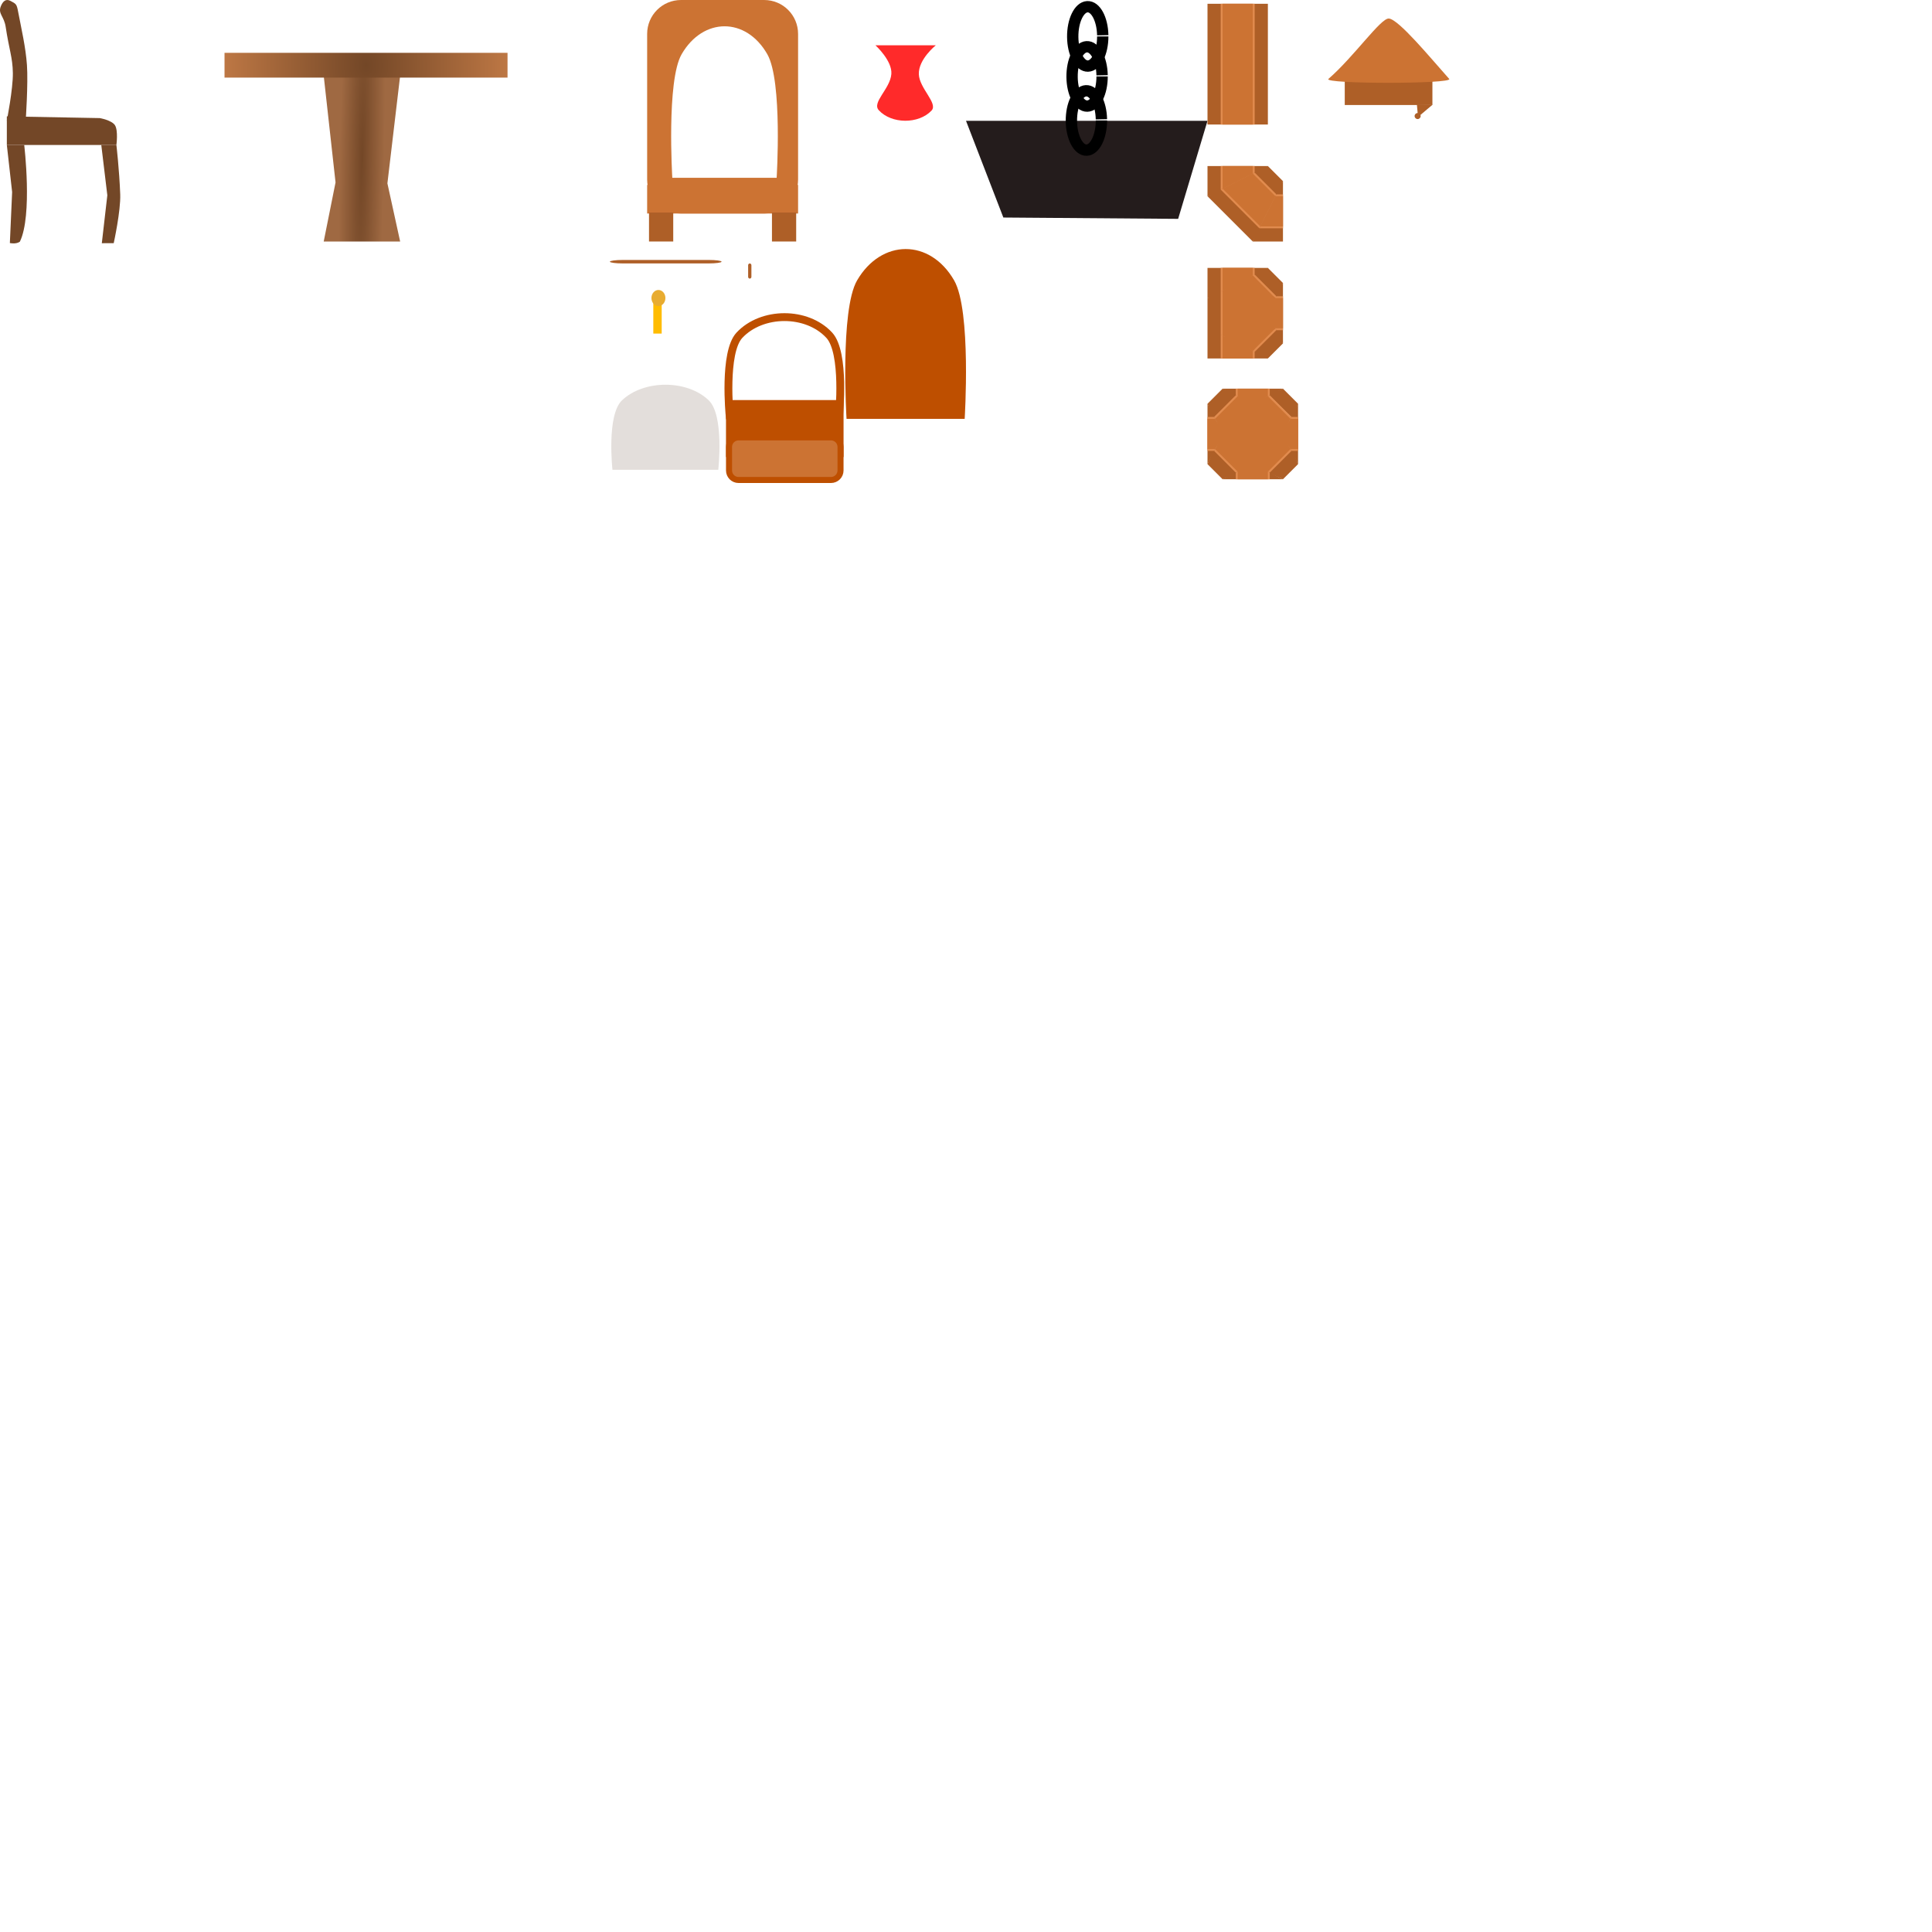
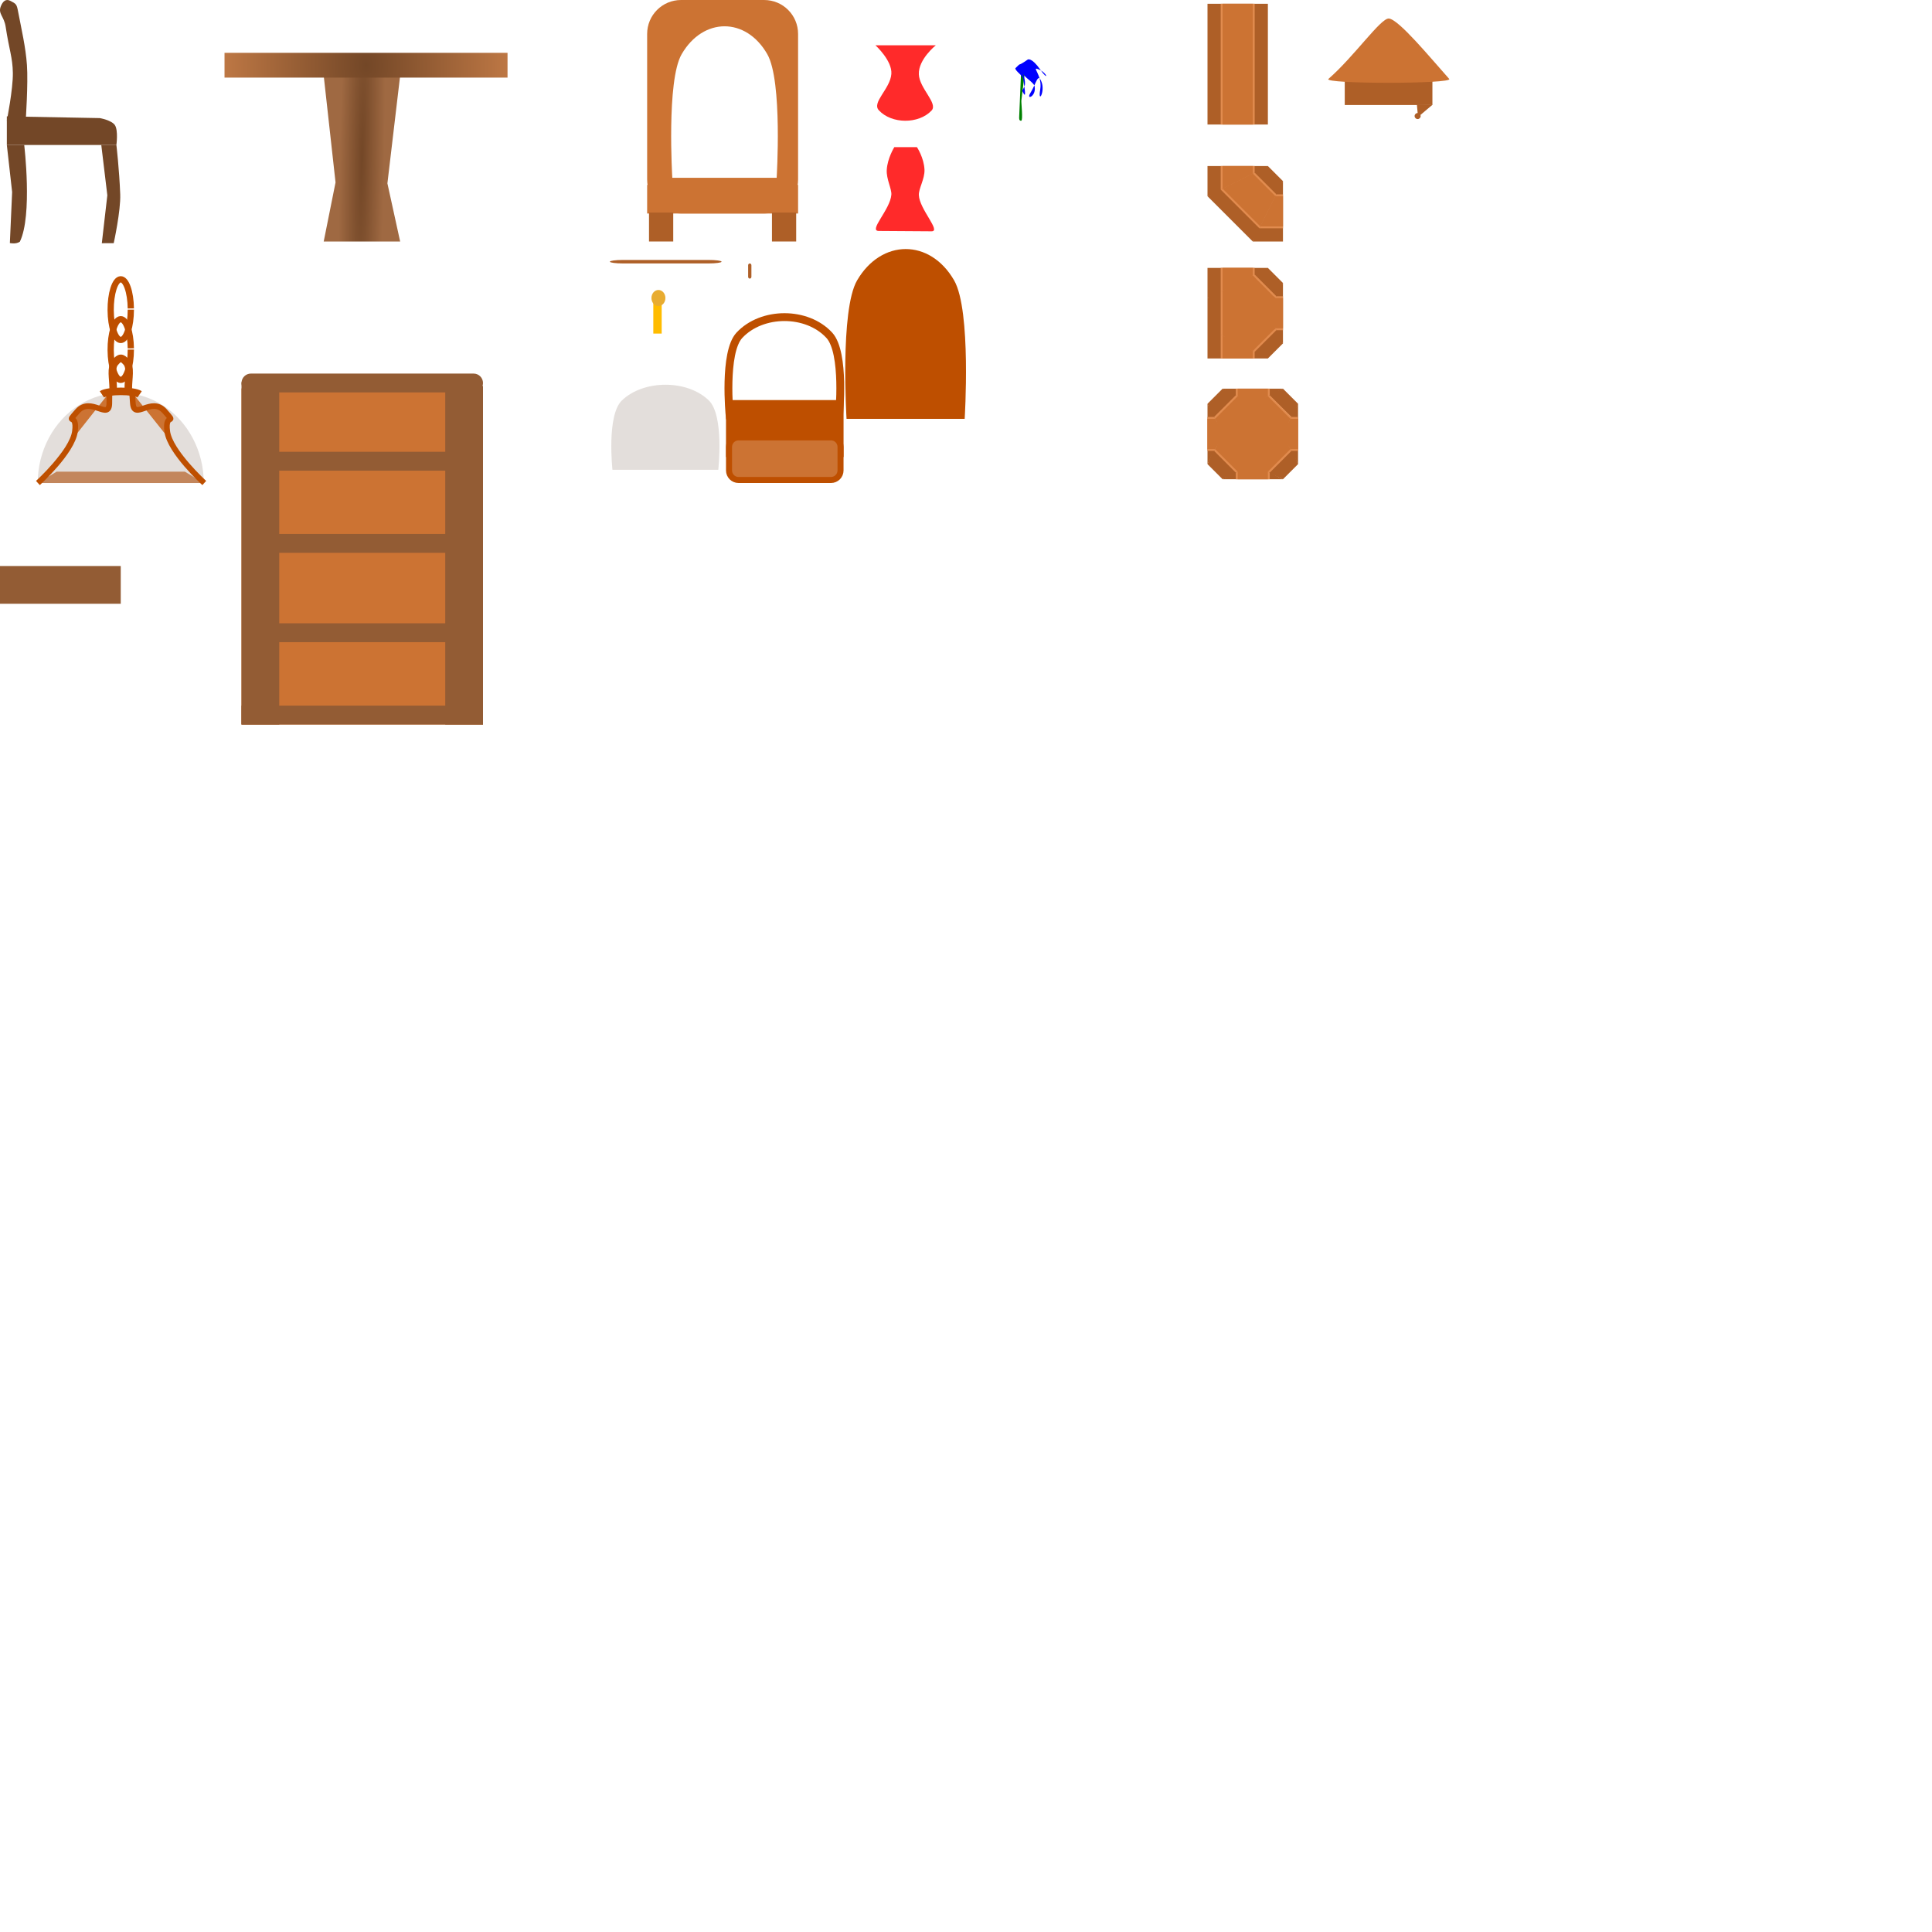
<svg xmlns="http://www.w3.org/2000/svg" xmlns:xlink="http://www.w3.org/1999/xlink" width="1024" height="1024" viewBox="0 0 1024 1024" id="svg2" version="1.1">
  <defs id="defs4">
    <linearGradient id="linearGradient4181">
      <stop style="stop-color:#734727;stop-opacity:1;" offset="0" id="stop4183" />
      <stop style="stop-color:#bd7744;stop-opacity:1" offset="1" id="stop4185" />
    </linearGradient>
    <linearGradient id="linearGradient4171">
      <stop style="stop-color:#734727;stop-opacity:1;" offset="0" id="stop4173" />
      <stop style="stop-color:#9f6942;stop-opacity:1" offset="1" id="stop4175" />
    </linearGradient>
    <radialGradient xlink:href="#linearGradient4171" id="radialGradient4179" cx="189.83" cy="84.423" fx="189.83" fy="84.423" r="20.257" gradientTransform="matrix(0.5810558,0.01163471,-0.1843596,9.207207,65.09216,-695.0842)" gradientUnits="userSpaceOnUse" />
    <radialGradient xlink:href="#linearGradient4181" id="radialGradient4187" cx="194" cy="34.928" fx="194" fy="34.928" r="75" gradientTransform="matrix(0.999832,-0.01832939,0.02666669,1.454615,-32.89882,-12.32283)" gradientUnits="userSpaceOnUse" />
    <filter style="color-interpolation-filters:sRGB" id="filter4321">
      <feColorMatrix values="0.469 0.83 0.47 0.05 0 0.469 0.83 0.47 0.05 0 0.469 0.83 0.47 0.05 0 0 0 0 1 0 " id="feColorMatrix4323" result="fbSourceGraphic" />
      <feColorMatrix result="fbSourceGraphicAlpha" in="fbSourceGraphic" values="0 0 0 -1 0 0 0 0 -1 0 0 0 0 -1 0 0 0 0 1 0" id="feColorMatrix4325" />
      <feColorMatrix id="feColorMatrix4327" values="0.47 0.83 0.47 0.05 0 0.47 0.83 0.47 0.05 0 0.47 0.83 0.47 0.05 0 0 0 0 1 0 " in="fbSourceGraphic" />
    </filter>
    <pattern patternUnits="userSpaceOnUse" width="32" height="61.56" patternTransform="translate(641.5886,95.128)" id="pattern3685">
      <g transform="matrix(-0.7071068,-2.176485,0.7071068,-2.176485,434.8326,1773.868)" id="g3665">
        <path id="rect4136-3-3-6" d="m 409.918,556.303 17.714,0 0,20 -17.714,0 z" style="fill:#cc7333;fill-opacity:1;stroke:none;stroke-opacity:1" transform="matrix(0.7071068,-0.7071068,0.7071068,0.7071068,0,0)" />
        <path id="rect4136-5-5-75" d="m 406.375,556.303 3.543,0 0,20 -3.543,0 z" style="fill:#d98245;fill-opacity:1;stroke:none;stroke-opacity:1" transform="matrix(0.7071068,-0.7071068,0.7071068,0.7071068,0,0)" />
        <path id="rect4136-3-9-7-1" d="m 405.49,556.303 0.886,0 0,20 -0.886,0 z" style="fill:#cc7333;fill-opacity:1;stroke:none;stroke-opacity:1" transform="matrix(0.7071068,-0.7071068,0.7071068,0.7071068,0,0)" />
        <path id="rect4136-5-8-2-3" d="m 403.718,556.303 1.771,0 0,20 -1.771,0 z" style="fill:#e18b4e;fill-opacity:1;stroke:none;stroke-opacity:1" transform="matrix(0.7071068,-0.7071068,0.7071068,0.7071068,0,0)" />
        <path id="rect4136-3-9-0-3-9" d="m 402.833,556.303 0.886,0 0,20 -0.886,0 z" style="fill:#cc7333;fill-opacity:1;stroke:none;stroke-opacity:1" transform="matrix(0.7071068,-0.7071068,0.7071068,0.7071068,0,0)" />
        <path id="rect4136-5-30-4-0" d="m -431.29,556.303 3.543,0 0,20 -3.543,0 z" style="fill:#d98245;fill-opacity:1;stroke:none;stroke-opacity:1" transform="matrix(-0.7071068,0.7071068,0.7071068,0.7071068,0,0)" />
        <path id="rect4136-3-9-00-4-7" d="m -432.175,556.303 0.886,0 0,20 -0.886,0 z" style="fill:#cc7333;fill-opacity:1;stroke:none;stroke-opacity:1" transform="matrix(-0.7071068,0.7071068,0.7071068,0.7071068,0,0)" />
        <path id="rect4136-5-8-8-0-5" d="m -433.947,556.303 1.771,0 0,20 -1.771,0 z" style="fill:#e18b4e;fill-opacity:1;stroke:none;stroke-opacity:1" transform="matrix(-0.7071068,0.7071068,0.7071068,0.7071068,0,0)" />
        <path id="rect4136-3-9-0-5-2-0" d="m -434.833,556.303 0.886,0 0,20 -0.886,0 z" style="fill:#cc7333;fill-opacity:1;stroke:none;stroke-opacity:1" transform="matrix(-0.7071068,0.7071068,0.7071068,0.7071068,0,0)" />
      </g>
    </pattern>
    <clipPath clipPathUnits="userSpaceOnUse" id="clipPath3507">
      <rect style="fill:#666666;stroke:none" id="rect3509" width="1586" height="1586" x="1341.551" y="-394.236" />
    </clipPath>
  </defs>
  <g id="layer1" transform="translate(0,-28.36216)">
    <rect style="fill:#cc7333;fill-opacity:1;stroke:none;stroke-opacity:1" id="rect4153-5" width="80" height="15.163" x="343" y="126.362" />
    <rect style="opacity:1;fill:#ae5f27;fill-opacity:1;stroke:none;stroke-width:4;stroke-opacity:1" id="rect4393" width="46.459" height="15.864" x="712.748" y="68.158" />
    <path style="fill:#734727;fill-opacity:1;stroke:none;stroke-opacity:1" d="M 0.407,31.762 C 1.48,29.026 3.123,27.591 5.451,28.787 c 3.191,1.639 3.402,1.798 4.166,5.836 1.767,9.342 3.991,18.644 4.665,28.187 0.693,9.81 -0.661,29.523 -0.661,29.523 l -10.011,0 c 0,0 3.323,-16.758 3.204,-25.278 C 6.698,58.769 4.816,54.694 3.011,42.607 2.162,36.925 -1.14,35.7 0.407,31.762 Z" id="rect4136" />
    <path style="fill:#734727;fill-opacity:1;stroke:none;stroke-opacity:1" d="m 3.626,90.035 49.256,0.92 c 0,0 6.332,1.098 8.047,3.781 1.805,2.825 0.763,10.473 0.763,10.473 l -58.066,0 z" id="rect4138" />
    <path style="fill:#734727;fill-opacity:1;stroke:none;stroke-opacity:1" d="m 3.626,105.208 9.21,0 c 0,0 4.48,37.299 -2.309,51.263 -2.159,1.465 -5.3,0.707 -5.3,0.707 l 1.201,-27.033 z" id="rect4140" />
    <path style="fill:#734727;fill-opacity:1;stroke:none;stroke-opacity:1" d="m 53.683,105.208 8.009,0 c 0,0 1.522,12.875 2.028,26.147 0.331,8.675 -3.442,25.88 -3.442,25.88 l -6.313,0.035 2.922,-25.394 z" id="rect4142" />
    <path style="fill:#ff2a2a;fill-opacity:1;stroke:none;stroke-opacity:1" d="m 464,52.362 32,0 c 0,0 -9.311,7.442 -8.996,15.38 0.297,7.505 10.329,15.414 6.734,19.225 -6.851,7.263 -21.195,7.184 -27.959,-0.186 -3.833,-4.176 6.069,-11.314 6.658,-19.223 C 472.963,60.493 464,52.362 464,52.362 Z" id="rect4187" />
-     <path style="fill:#241c1c;fill-opacity:1;stroke:none;stroke-opacity:1" d="m 512,92.383 128,0 -15.556,51.979 -92.645,-0.707 z" id="rect4206" />
-     <path style="fill:none;fill-opacity:1;stroke:#000000;stroke-width:6;stroke-opacity:1" id="path4226" d="m 583.778,92.203 a 7.958,15.737 0 0 1 -7.881,15.736 7.958,15.737 0 0 1 -8.034,-15.43 7.958,15.737 0 0 1 7.725,-16.036 7.958,15.737 0 0 1 8.184,15.118" />
-     <path style="fill:none;fill-opacity:1;stroke:#000000;stroke-width:6;stroke-opacity:1" id="path4226-5" d="m 584.139,68.868 a 7.958,15.737 0 0 1 -7.881,15.736 7.958,15.737 0 0 1 -8.034,-15.43 7.958,15.737 0 0 1 7.725,-16.036 7.958,15.737 0 0 1 8.184,15.118" />
-     <path style="fill:none;fill-opacity:1;stroke:#000000;stroke-width:6;stroke-opacity:1" id="path4226-6" d="m 584.485,47.655 a 7.958,15.737 0 0 1 -7.881,15.736 7.958,15.737 0 0 1 -8.034,-15.43 7.958,15.737 0 0 1 7.725,-16.036 7.958,15.737 0 0 1 8.184,15.118" />
+     <path style="fill:#be4f00;fill-opacity:1;stroke:none;stroke-opacity:1" d="m 30,278.362 68,0 10,6 -88,0 z" id="rect4206" />
+     <path transform="scale(1,-1)" style="fill:#000000;fill-opacity:0;stroke:#be4f00;stroke-width:4;stroke-opacity:1" d="m 68,-234.362 c 0,5.659 1.488,11.22 -1,14.017 -2.488,2.797 -3.54,2.738 -6,-0.155 -2.46,-2.893 -1.056,-8.205 -1,-13.862" id="path4226" />
+     <path style="fill:#000000;fill-opacity:0;stroke:#be4f00;stroke-width:3.313;stroke-opacity:1" id="path4226-5" d="m 69.343,213.625 a 5.343,16.08 0 0 1 -5.291,16.079 5.343,16.08 0 0 1 -5.394,-15.767 5.343,16.08 0 0 1 5.187,-16.386 5.343,16.08 0 0 1 5.495,15.448" />
    <g id="g4225" transform="translate(32,28)">
      <path id="rect4150" d="m 139.572,40.483 40.514,0 -6.752,57.071 6.752,30.808 -40.514,0 6.27,-31.313 z" style="fill:url(#radialGradient4179);fill-opacity:1;stroke:none;stroke-opacity:1" />
      <rect y="28.362" x="87" height="13.131" width="150" id="rect4148" style="fill:url(#radialGradient4187);fill-opacity:1;stroke:none;stroke-opacity:1" />
    </g>
    <path style="fill:#cc7333;fill-opacity:1;fill-rule:evenodd;stroke:none;stroke-width:1px;stroke-linecap:butt;stroke-linejoin:miter;stroke-opacity:1" d="m 704.105,70.184 c -3.174,2.762 66.443,2.739 64,0 -10.041,-11.258 -26.815,-31.646 -32,-32 -4.292,-0.293 -18.397,20.164 -32,32 z" id="path4257" />
    <g id="g5893" transform="translate(0,1.999999)">
      <rect transform="scale(-1,1)" y="28.362" x="-672" height="64" width="32" id="rect4136-3-9-0-5" style="fill:#ae5f27;fill-opacity:1;stroke:none;stroke-opacity:1" />
      <rect transform="scale(-1,1)" y="28.362" x="-665" height="64" width="18" id="rect4136-3-9-00" style="fill:#e18b4e;fill-opacity:1;stroke:none;stroke-opacity:1" />
      <rect transform="scale(-1,1)" y="28.362" x="-664" height="64" width="16" id="rect4136-3-8" style="fill:#cc7333;fill-opacity:1;stroke:none;stroke-opacity:1" />
    </g>
    <g id="g6236">
      <path id="rect4136-3-9-0-5-5" d="m -672,116.362 32,0 0,16 -23.711,-7.323 z" style="fill:#ae5f27;fill-opacity:1;stroke:none;stroke-opacity:1" transform="scale(-1,1)" />
      <path id="rect4136-3-9-00-7" d="m -665,116.362 18,0 0,12.5 -11.272,-1.812 L -665,119.862 Z" style="fill:#e18b4e;fill-opacity:1;stroke:none;stroke-opacity:1" transform="scale(-1,1)" />
      <path id="rect4136-3-8-82" d="m -664,116.362 16,0 0,12 -8.997,-1.737 L -664,120.362 Z" style="fill:#cc7333;fill-opacity:1;stroke:none;stroke-opacity:1" transform="scale(-1,1)" />
      <path id="rect4136-3-9-0-5-5-2" d="m 680,124.362 0,32 -16,0 6.066,-19.215 z" style="fill:#ae5f27;fill-opacity:1;stroke:none;stroke-opacity:1" />
      <path id="rect4136-3-9-00-7-2" d="m 680,131.362 0,18 -12.5,-1e-5 2.566,-12.71 6.434,-5.29 z" style="fill:#e18b4e;fill-opacity:1;stroke:none;stroke-opacity:1" />
      <path id="rect4136-3-8-82-0" d="m 680,132.362 0,16 -12,0 2.265,-10.124 L 676,132.362 Z" style="fill:#cc7333;fill-opacity:1;stroke:none;stroke-opacity:1" />
      <path id="rect4136-3-9-0-5-1" d="m -672,116.362 32,16 -24,24 -16,-32 z" style="fill:#ae5f27;fill-opacity:1;stroke:none;stroke-opacity:1" transform="scale(-1,1)" />
      <path id="rect4136-3-9-00-8" d="m -676.5,131.362 11.5,-11.5 18,9 -20.5,20.5 z" style="fill:#e18b4e;fill-opacity:1;stroke:none;stroke-opacity:1" transform="scale(-1,1)" />
      <path id="rect4136-3-8-3" d="m -664,120.362 16,8 -20,20 -8,-16 z" style="fill:#cc7333;fill-opacity:1;stroke:none;stroke-opacity:1" transform="scale(-1,1)" />
    </g>
    <g id="g6218">
      <path id="rect4136-3-9-0-5-1-1-1" d="m 680,210.362 -3.5,-7 -8.695,3.487 -2.805,8.013 7,3.5 z" style="fill:#ae5f27;fill-opacity:1;stroke:none;stroke-opacity:1" />
      <path id="rect4136-3-9-0-5-1-1-5" d="m 640,202.362 7,3.5 2.103,-12.995 -2.103,-10.005 -7,3.5 z" style="fill:#ae5f27;fill-opacity:1;stroke:none;stroke-opacity:1" />
      <path id="rect4136-3-9-0-5-5-7-0" d="m 672,218.362 -32,0 0,-16 20.321,1.597 z" style="fill:#ae5f27;fill-opacity:1;stroke:none;stroke-opacity:1" />
      <path id="rect4136-3-9-0-5-5-7" d="m 672,170.362 -32,0 0,16 20.075,-3.778 z" style="fill:#ae5f27;fill-opacity:1;stroke:none;stroke-opacity:1" />
      <path id="rect4136-3-9-00-7-6" d="m 665,170.362 -18,0 0,12.5 13.556,-4.324 L 665,173.862 Z" style="fill:#e18b4e;fill-opacity:1;stroke:none;stroke-opacity:1" />
      <path id="rect4136-3-8-82-5" d="m 664,170.362 -16,0 0,12 9.08,-3.113 L 664,174.362 Z" style="fill:#cc7333;fill-opacity:1;stroke:none;stroke-opacity:1" />
      <path id="rect4136-3-9-0-5-5-2-7" d="m 680,178.362 0,32 -7.105,-7.901 -0.895,-8.099 1.209,-7.026 z" style="fill:#ae5f27;fill-opacity:1;stroke:none;stroke-opacity:1" />
      <path id="rect4136-3-9-00-7-2-7" d="m 680,185.362 0,18 -3.5,-1e-5 -5.451,-9.1 5.451,-8.9 z" style="fill:#e18b4e;fill-opacity:1;stroke:none;stroke-opacity:1" />
      <path id="rect4136-3-8-82-0-7" d="m 680,186.362 0,16 -4,0 -6.203,-8.25 L 676,186.362 Z" style="fill:#cc7333;fill-opacity:1;stroke:none;stroke-opacity:1" />
      <path id="rect4136-3-9-0-5-1-1" d="m 672,170.362 -7,3.5 3.811,6.467 7.689,5.033 3.5,-7 z" style="fill:#ae5f27;fill-opacity:1;stroke:none;stroke-opacity:1" />
      <path id="rect4136-3-9-00-8-8" d="m 676.5,185.362 -11.5,-11.5 -1,0.5 5.015,6.167 6.985,5.833 z" style="fill:#e18b4e;fill-opacity:1;stroke:none;stroke-opacity:1" />
      <path id="rect4136-3-9-00-8-8-61" d="m 647,182.862 0,23 1,0.5 1.803,-12.844 L 648,182.362 Z" style="fill:#e18b4e;fill-opacity:1;stroke:none;stroke-opacity:1" />
      <path id="rect4136-3-9-00-7-6-8" d="m 665,218.362 -18,0 0,-12.5 11.178,2.734 6.822,6.266 z" style="fill:#e18b4e;fill-opacity:1;stroke:none;stroke-opacity:1" />
      <path id="rect4136-3-9-00-8-8-6" d="m 665,214.862 11.5,-11.5 -0.5,-1 -5.915,3.511 L 664,214.362 Z" style="fill:#e18b4e;fill-opacity:1;stroke:none;stroke-opacity:1" />
      <path id="rect4136-3-8-3-8" d="m 664,174.362 -16,8 0,24 16,8 12,-12 -4,-8 4,-8 z" style="fill:#cc7333;fill-opacity:1;stroke:none;stroke-opacity:1" />
      <path id="rect4136-3-8-82-5-1" d="m 664,218.362 -16,0 0,-12 8.695,3.196 7.305,4.804 z" style="fill:#cc7333;fill-opacity:1;stroke:none;stroke-opacity:1" />
    </g>
    <g id="g6194" transform="translate(4,0)">
      <path id="rect4136-3-9-0-5-1-1-18-17" d="m 644,282.362 7.801,-3.099 -12.502,-12.602 -3.3,7.701 z" style="fill:#ae5f27;fill-opacity:1;stroke:none;stroke-opacity:1" />
      <path id="rect4136-3-9-00-8-8-4-2" d="m 639.5,267.362 11.5,11.5 2.202,-0.5 L 640,265.361 Z" style="fill:#e18b4e;fill-opacity:1;stroke:none;stroke-opacity:1" />
      <path id="rect4136-3-9-0-5-1-1-1-5" d="m 684,274.362 -3.2,-8.102 -12.702,12.602 7.901,3.5 z" style="fill:#ae5f27;fill-opacity:1;stroke:none;stroke-opacity:1" />
      <path id="rect4136-3-9-00-8-8-6-2" d="m 669,278.862 11.5,-11.5 -0.6,-2.202 -12.701,13.102 z" style="fill:#e18b4e;fill-opacity:1;stroke:none;stroke-opacity:1" />
      <path id="rect4136-3-9-0-5-1-1-18" d="m 676,234.362 -7.901,2.999 13.103,12.802 2.799,-7.801 z" style="fill:#ae5f27;fill-opacity:1;stroke:none;stroke-opacity:1" />
      <path id="rect4136-3-9-00-8-8-4" d="m 680.5,249.362 -11.5,-11.5 -1.701,0.6 13.002,12.801 z" style="fill:#e18b4e;fill-opacity:1;stroke:none;stroke-opacity:1" />
      <path id="rect4136-3-9-0-5-1-1-18-1" d="m 636,242.362 2.999,7.801 13.403,-13.002 L 644,234.362 Z" style="fill:#ae5f27;fill-opacity:1;stroke:none;stroke-opacity:1" />
      <path id="rect4136-3-9-0-5-5-2-7-1" d="m 684,242.362 0,32 -8,-16 z" style="fill:#ae5f27;fill-opacity:1;stroke:none;stroke-opacity:1" />
      <path id="rect4136-3-9-00-7-2-7-0" d="m 684,249.362 0,18 -3.5,-10e-6 -4.5,-9 4.5,-9 z" style="fill:#e18b4e;fill-opacity:1;stroke:none;stroke-opacity:1" />
      <path id="rect4136-3-8-82-0-7-8" d="m 684,250.362 0,16 -4,0 -5.416,-7.717 L 680,250.362 Z" style="fill:#cc7333;fill-opacity:1;stroke:none;stroke-opacity:1" />
      <path id="rect4136-3-8-3-8-7" d="m 668,238.362 -8,4 -8,-4 0,40 8,-4 8,4 12,-12 -4,-8 4,-8 z" style="fill:#cc7333;fill-opacity:1;stroke:none;stroke-opacity:1" />
      <path id="rect4136-3-9-0-5-5-2-7-1-6" d="m 676,282.362 -32,0 16,-8 z" style="fill:#ae5f27;fill-opacity:1;stroke:none;stroke-opacity:1" />
      <path id="rect4136-3-9-00-7-2-7-0-8" d="m 669,282.362 -18,0 10e-6,-3.5 9,-4.5 9,4.5 z" style="fill:#e18b4e;fill-opacity:1;stroke:none;stroke-opacity:1" />
      <path id="rect4136-3-8-82-0-7-8-2" d="m 668,282.362 -16,1e-5 -10e-6,-4 8.142,-5.841 7.858,5.841 z" style="fill:#cc7333;fill-opacity:1;stroke:none;stroke-opacity:1" />
      <path id="rect4136-3-9-0-5-5-2-7-1-6-2" d="m 644,234.362 32,0 -16,8 z" style="fill:#ae5f27;fill-opacity:1;stroke:none;stroke-opacity:1" />
      <path id="rect4136-3-9-00-7-2-7-0-8-2" d="m 651,234.362 18,0 -10e-6,3.5 -9,4.5 -9,-4.5 z" style="fill:#e18b4e;fill-opacity:1;stroke:none;stroke-opacity:1" />
      <path id="rect4136-3-9-00-8-8-4-0" d="m 651,237.862 -11.5,11.5 0.4,2.202 13.402,-13.402 z" style="fill:#e18b4e;fill-opacity:1;stroke:none;stroke-opacity:1" />
      <path id="rect4136-3-8-82-0-7-8-2-1" d="m 652,234.362 16,0 2e-5,4 -8.708,6.266 -7.292,-6.266 z" style="fill:#cc7333;fill-opacity:1;stroke:none;stroke-opacity:1" />
      <path id="rect4136-3-8-3-8-7-1" d="m 652,278.362 8,-4 8,4 0,-40 -8,4 -8,-4 -12,12 4,8 -4,8 z" style="fill:#cc7333;fill-opacity:1;stroke:none;stroke-opacity:1" />
      <path id="rect4136-3-9-0-5-5-2-7-1-2" d="m 636,242.362 0,32 8,-16 z" style="fill:#ae5f27;fill-opacity:1;stroke:none;stroke-opacity:1" />
      <path id="rect4136-3-9-00-7-2-7-0-81" d="m 636,249.362 0,18 3.5,-10e-6 4.5,-9 -4.5,-9 z" style="fill:#e18b4e;fill-opacity:1;stroke:none;stroke-opacity:1" />
      <path id="rect4136-3-8-82-0-7-8-7" d="m 636,250.362 0,16 4,0 5.133,-8.142 L 640,250.362 Z" style="fill:#cc7333;fill-opacity:1;stroke:none;stroke-opacity:1" />
    </g>
    <circle style="opacity:1;fill:#ae5f27;fill-opacity:1;stroke:none;stroke-width:4;stroke-opacity:1" id="path4419" cx="751.376" cy="89.867" r="1.603" />
    <path style="fill:#ae5f27;fill-opacity:1;fill-rule:evenodd;stroke:none;stroke-width:1px;stroke-linecap:butt;stroke-linejoin:miter;stroke-opacity:1" d="m 750.975,83.731 0.599,6.645 7.614,-6.434 z" id="path4423" />
    <path style="fill:#cc7333;fill-opacity:1;stroke:none;stroke-opacity:1" d="M 361 0 C 351.028 0 343 8.028 343 18 L 343 95.164 C 343 105.136 351.028 113.164 361 113.164 L 405 113.164 C 414.972 113.164 423 105.136 423 95.164 L 423 18 C 423 8.028 414.972 1.1141088e-016 405 0 L 361 0 z M 384.008 13.939 C 392.532 13.923 401.048 18.847 406.703 28.76 C 414.842 43.028 411.643 94.229 411.643 94.229 L 356.334 94.229 C 356.334 94.229 353.176 42.795 361.271 28.76 C 366.952 18.911 375.484 13.956 384.008 13.939 z " transform="translate(0,28.36216)" id="rect4153" />
    <path style="opacity:0.5;fill:#c8beb7;fill-opacity:1;stroke:none;stroke-opacity:1" d="m 329.623,240.597 c 11.523,-11.061 34.606,-11.134 46.076,0 8.255,8.013 5.008,36.765 5.008,36.765 l -56.093,0 c 0,0 -3.202,-28.883 5.008,-36.765 z" id="rect4172-9" />
    <rect style="fill:#be4f00;stroke:#be4f00;stroke-width:3.472;stroke-opacity:1;fill-opacity:1;stroke-miterlimit:4;stroke-dasharray:none" id="rect3467-5" width="58.836" height="26.725" x="386.53" y="242.141" ry="0" />
    <rect style="fill:#ae5f27;fill-opacity:1;stroke:none;stroke-opacity:1" id="rect4155" width="12.84" height="15.354" x="343.988" y="141.008" />
    <rect style="fill:#ae5f27;fill-opacity:1;stroke:none;stroke-opacity:1" id="rect4155-8" width="12.84" height="15.354" x="409.153" y="141.008" />
    <rect style="fill:#cc7333;stroke:#be4f00;stroke-width:3.198;stroke-opacity:1;fill-opacity:1" id="rect3467" width="59.1" height="22.581" x="386.398" y="260.182" ry="5.044" />
    <rect style="fill:#ffbc00;fill-opacity:1;stroke:none;stroke-opacity:1" id="rect4175" width="4.444" height="16.285" x="346.267" y="188.877" />
    <path style="fill:none;fill-opacity:1;stroke:#be4f00;stroke-width:4.16;stroke-opacity:1" d="m 391.895,206.06 c 11.917,-12.782 35.789,-12.866 47.65,0 8.537,9.26 5.179,42.485 5.179,42.485 l -58.009,0 c 0,0 -3.312,-33.377 5.179,-42.485 z" id="rect4172-9-9" />
    <ellipse style="fill:#e8ac31;fill-opacity:1;stroke:none;stroke-opacity:1" id="path4177" cx="348.983" cy="186.318" rx="3.704" ry="4.265" />
    <rect style="opacity:1;fill:#ae5f27;fill-opacity:1;stroke:none;stroke-width:4;stroke-opacity:1" id="rect4299-7-0" width="1.841" height="59.207" x="-167.985" y="323.243" ry="6.872" transform="matrix(0,-1,1,0,0,0)" />
    <rect style="opacity:1;fill:#ae5f27;fill-opacity:1;stroke:none;stroke-width:4;stroke-opacity:1" id="rect4299-1" width="1.732" height="8.013" x="396.528" y="168.008" ry="0.93" />
    <path style="fill:#be4f00;fill-opacity:1;stroke:none;stroke-opacity:1" d="m 454.277,176.976 c 12.862,-22.079 38.628,-22.224 51.431,0 9.214,15.994 5.59,73.386 5.59,73.386 l -62.611,0 c 0,0 -3.574,-57.654 5.59,-73.386 z" id="rect4172-3" />
+     <path style="fill:#c7bdb7;fill-opacity:0.502;stroke:none" id="path3442" d="m 108,-284.379 a 44,47.776 0 0 1 -22,41.375 44,47.776 0 0 1 -44,0 A 44,47.776 0 0 1 20,-284.379" transform="scale(1,-1)" />
+     <path style="fill:#cc7333;fill-opacity:1;fill-rule:evenodd;stroke:#be4f00;stroke-width:3;stroke-linecap:butt;stroke-linejoin:miter;stroke-opacity:1" d="m 20.093,284.362 c 0,0 18.224,-16.579 19.626,-27.327 1.402,-10.748 -5.607,-2.804 1.402,-10.748 7.009,-7.944 16.73,5.186 16.822,-4.206 L 58,236.362" id="path3448" />
+     <rect style="fill:#cc7333;fill-opacity:1;stroke:none;stroke-width:2.555" id="rect3450" width="128" height="178.122" x="128" y="234.24" />
+     <path style="fill:#008000;fill-opacity:1;stroke:none;stroke-width:3" d="m 541.234,64.395 c 1.098,0 2.116,0.892 1.983,1.983 l -1.869,15.24 c -0.134,1.09 0.985,10.744 -0.113,10.744 -1.098,0 -1.095,-1.002 -1.048,-2.099 l 0.935,-22.016 c 0.047,-1.097 -0.985,-3.852 0.113,-3.852 z" id="rect3454" />
+     <path style="fill:#0000ff;fill-rule:evenodd;stroke:none;stroke-width:1px;stroke-linecap:butt;stroke-linejoin:miter;stroke-opacity:1" d="m 541.428,66.538 c 1.458,2.916 6.535,5.48 6.932,7.554 1.043,5.446 -4.699,7.509 -2.306,3.68 3.304,-5.287 4.009,-11.234 5.991,-5.948 1.983,5.287 -2.026,11.895 -0.704,3.965 1.322,-7.93 -5.287,-12.556 -0.661,-10.574 4.626,1.983 5.287,6.608 0.661,0 -4.626,-6.608 -6.608,-5.287 -6.608,-5.287 -6.608,4.626 -2.499,0.62 -6.608,4.626 0.168,1.682 4.001,3.781 4.244,5.67 0.712,5.533 1.932,11.665 -0.589,6.228 0,0 1.374,-2.284 1.455,-3.324 0.304,-3.905 -1.805,-6.592 -1.805,-6.592 z" id="path3456" />
+     <path style="fill:#ff2a2a;fill-opacity:1;stroke:none;stroke-opacity:1" d="m 474,106.362 12,0 c 0,0 3.747,5.608 4,12 0.188,4.752 -3.13,9.995 -2.996,13.38 0.297,7.505 11.973,19.26 6.734,19.225 -27.959,-0.186 0,0 -27.959,-0.186 -5.669,-0.038 6.069,-11.314 6.658,-19.223 0.232,-3.115 -2.734,-8.281 -2.436,-13.196 0.378,-6.232 4,-12 4,-12 z" id="rect4187-8" />
+     <rect style="fill:#935c34;fill-opacity:1;stroke:none;stroke-width:3" id="rect3474" width="64" height="20" x="0" y="328.362" ry="0" />
+     <rect style="fill:#935c34;fill-opacity:1;stroke:none;stroke-width:3" id="rect3474-7" width="128" height="10" x="128" y="402.362" ry="0" />
+     <rect style="fill:#935c34;fill-opacity:1;stroke:none;stroke-width:3" id="rect3474-7-6" width="128" height="10" x="128" y="226.362" ry="5" />
+     <rect style="fill:#935c34;fill-opacity:1;stroke:none;stroke-width:3" id="rect3474-7-6-5" width="179.444" height="20" x="232.918" y="-256" ry="0" transform="matrix(0,1,-1,0,0,0)" />
+     <rect style="fill:#935c34;fill-opacity:1;stroke:none;stroke-width:3" id="rect3474-7-6-5-4" width="181.426" height="20" x="230.936" y="-148" ry="0" transform="matrix(0,1,-1,0,0,0)" />
+     <rect style="fill:#935c34;fill-opacity:1;stroke:none;stroke-width:3" id="rect3474-76" width="90" height="10" x="147" y="311.375" ry="0" />
+     <rect style="fill:#935c34;fill-opacity:1;stroke:none;stroke-width:3" id="rect3474-76-5" width="90" height="10" x="147" y="358.73" ry="0" />
+     <rect style="fill:#935c34;fill-opacity:1;stroke:none;stroke-width:3" id="rect3474-76-0" width="90" height="10" x="147" y="267.819" ry="0" />
+     <path style="fill:#cc7333;fill-opacity:1;fill-rule:evenodd;stroke:#be4f00;stroke-width:3;stroke-linecap:butt;stroke-linejoin:miter;stroke-opacity:1" d="m 108.27,284.362 c 0,0 -18.224,-16.579 -19.626,-27.327 -1.402,-10.748 5.607,-2.804 -1.402,-10.748 -7.009,-7.944 -16.136,5.162 -16.822,-4.206 L 70,236.362" id="path3448-5" />
+     <path style="fill:#000000;fill-opacity:0;stroke:#be4f00;stroke-width:4;stroke-opacity:1" d="m 74,237.362 c -3.066,-2.137 -16.962,-2.067 -20,0" id="path4226-8" />
+     <path style="fill:#000000;fill-opacity:0;stroke:#be4f00;stroke-width:3.313;stroke-opacity:1" id="path4226-5-0" d="m 69.343,192.477 a 5.343,16.08 0 0 1 -5.291,16.079 5.343,16.08 0 0 1 -5.394,-15.767 5.343,16.08 0 0 1 5.187,-16.386 5.343,16.08 0 0 1 5.495,15.448" />
  </g>
</svg>
